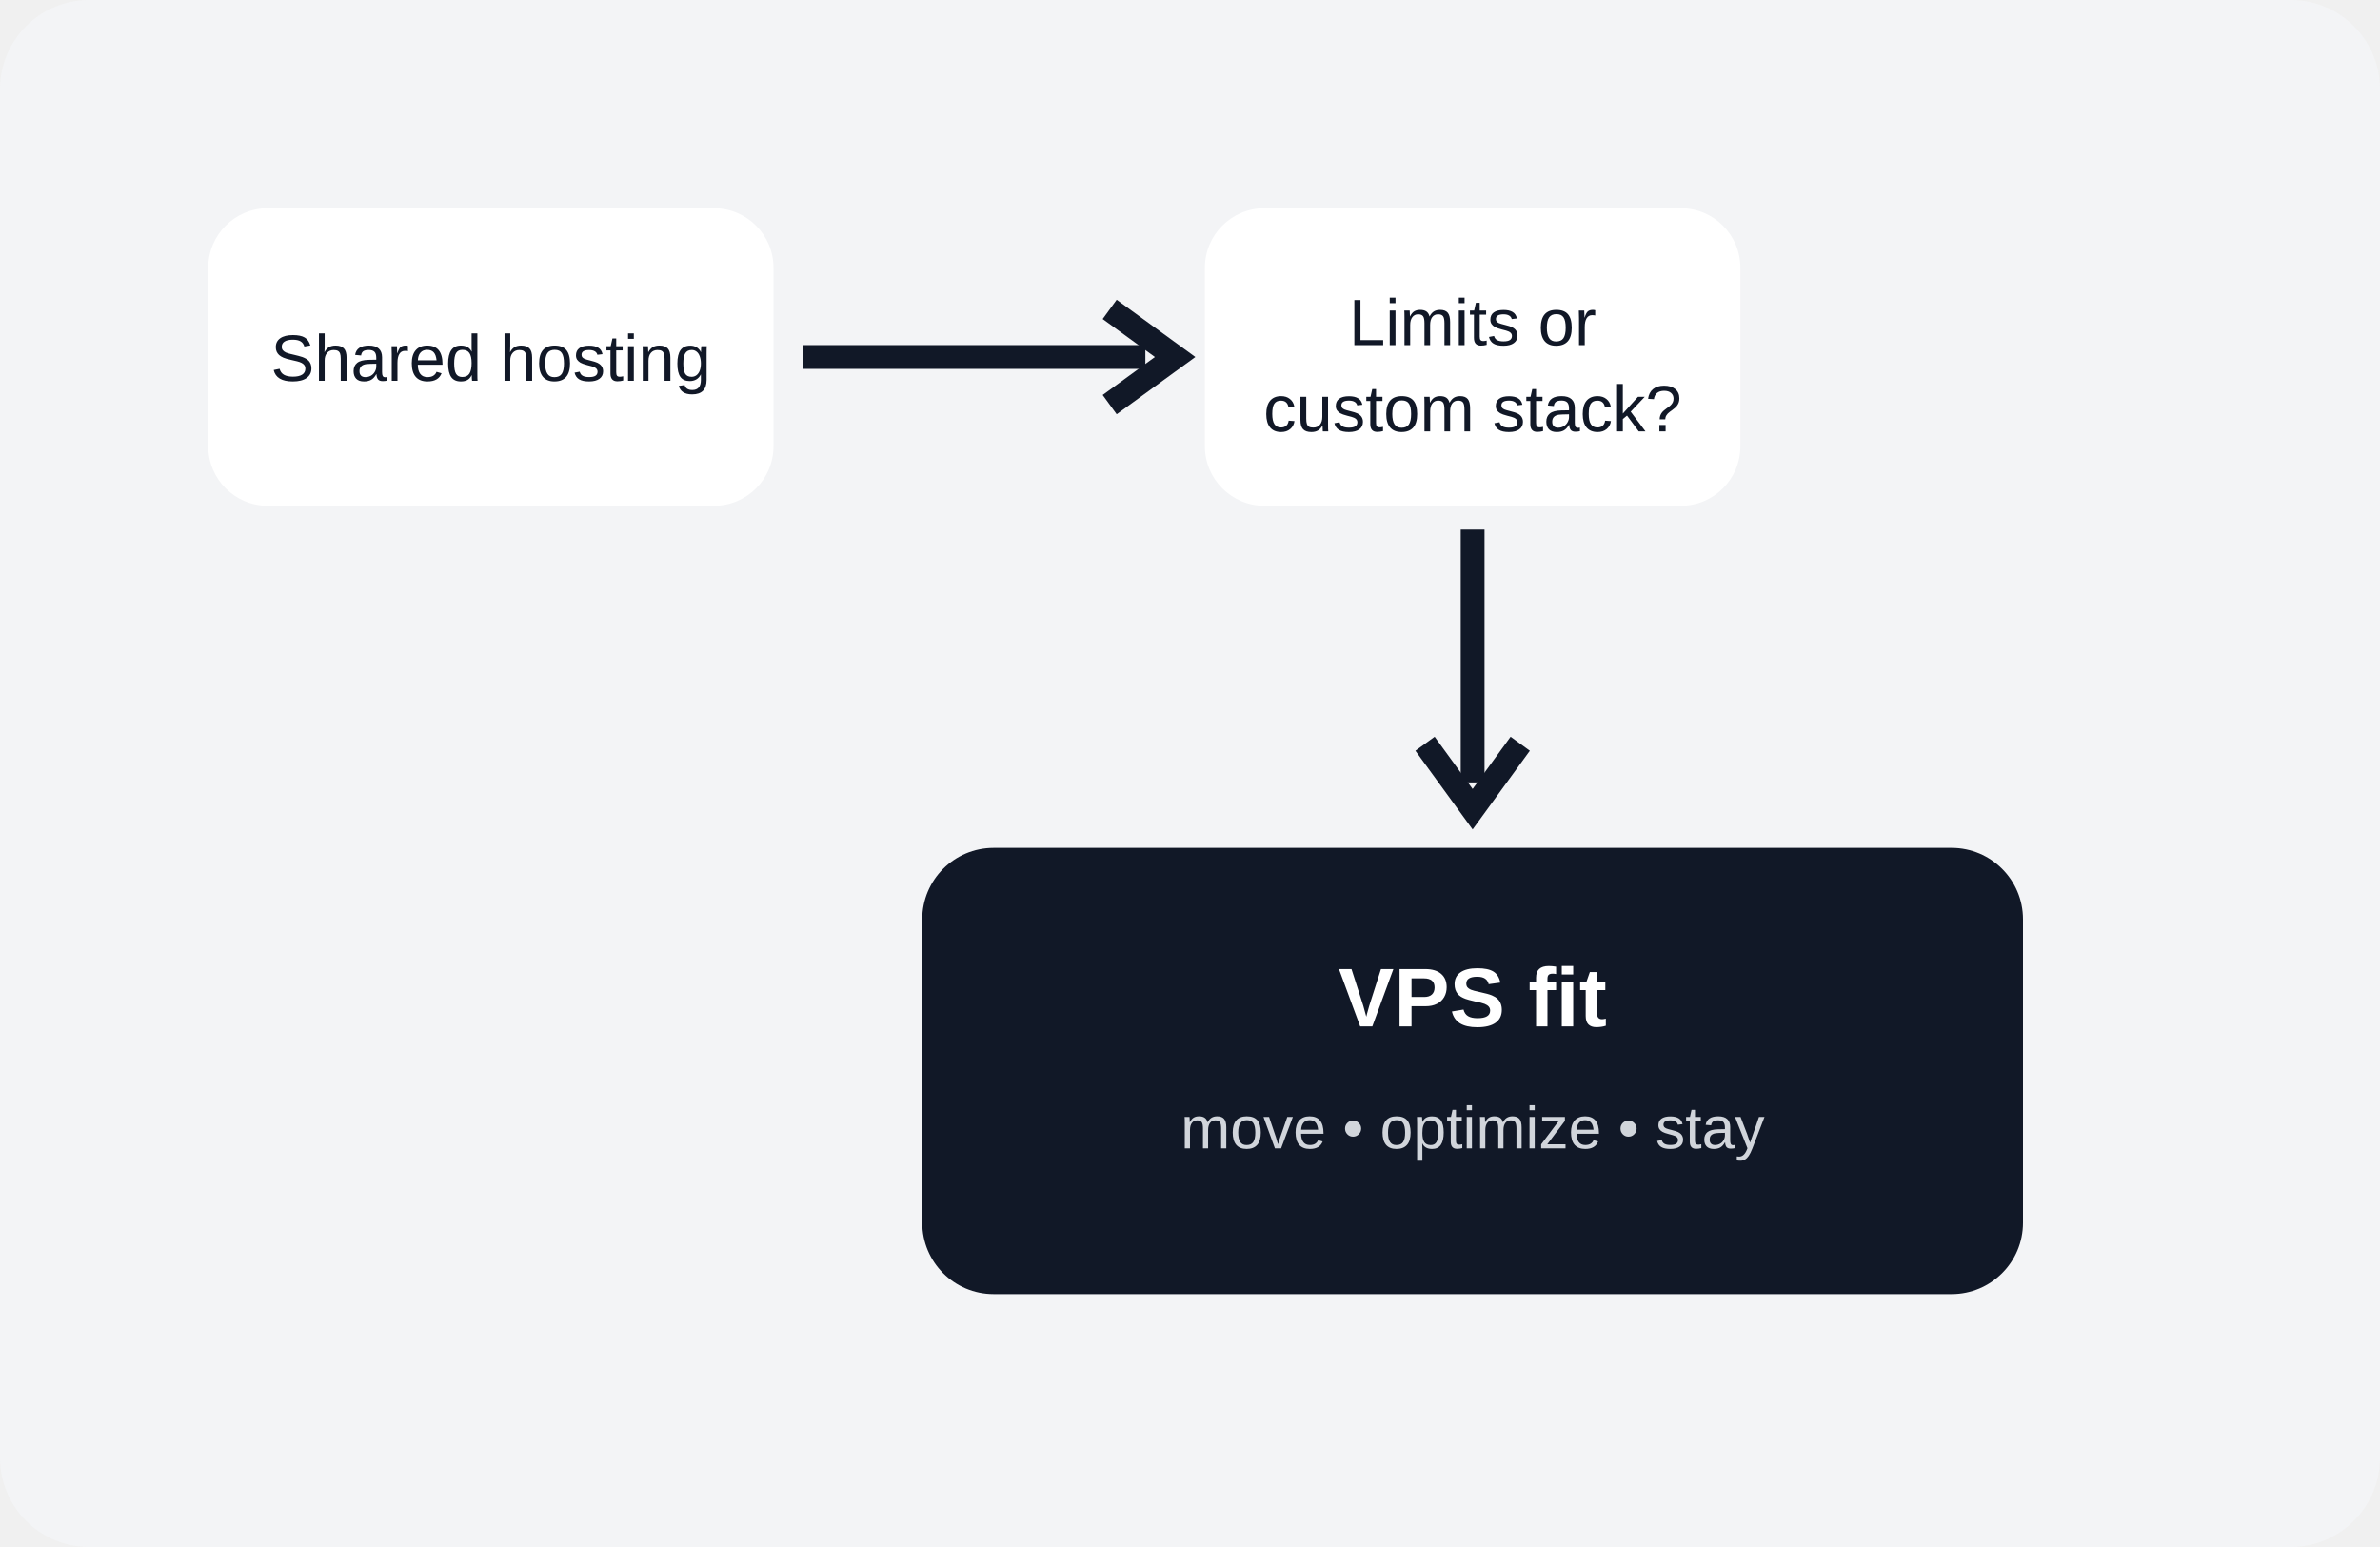
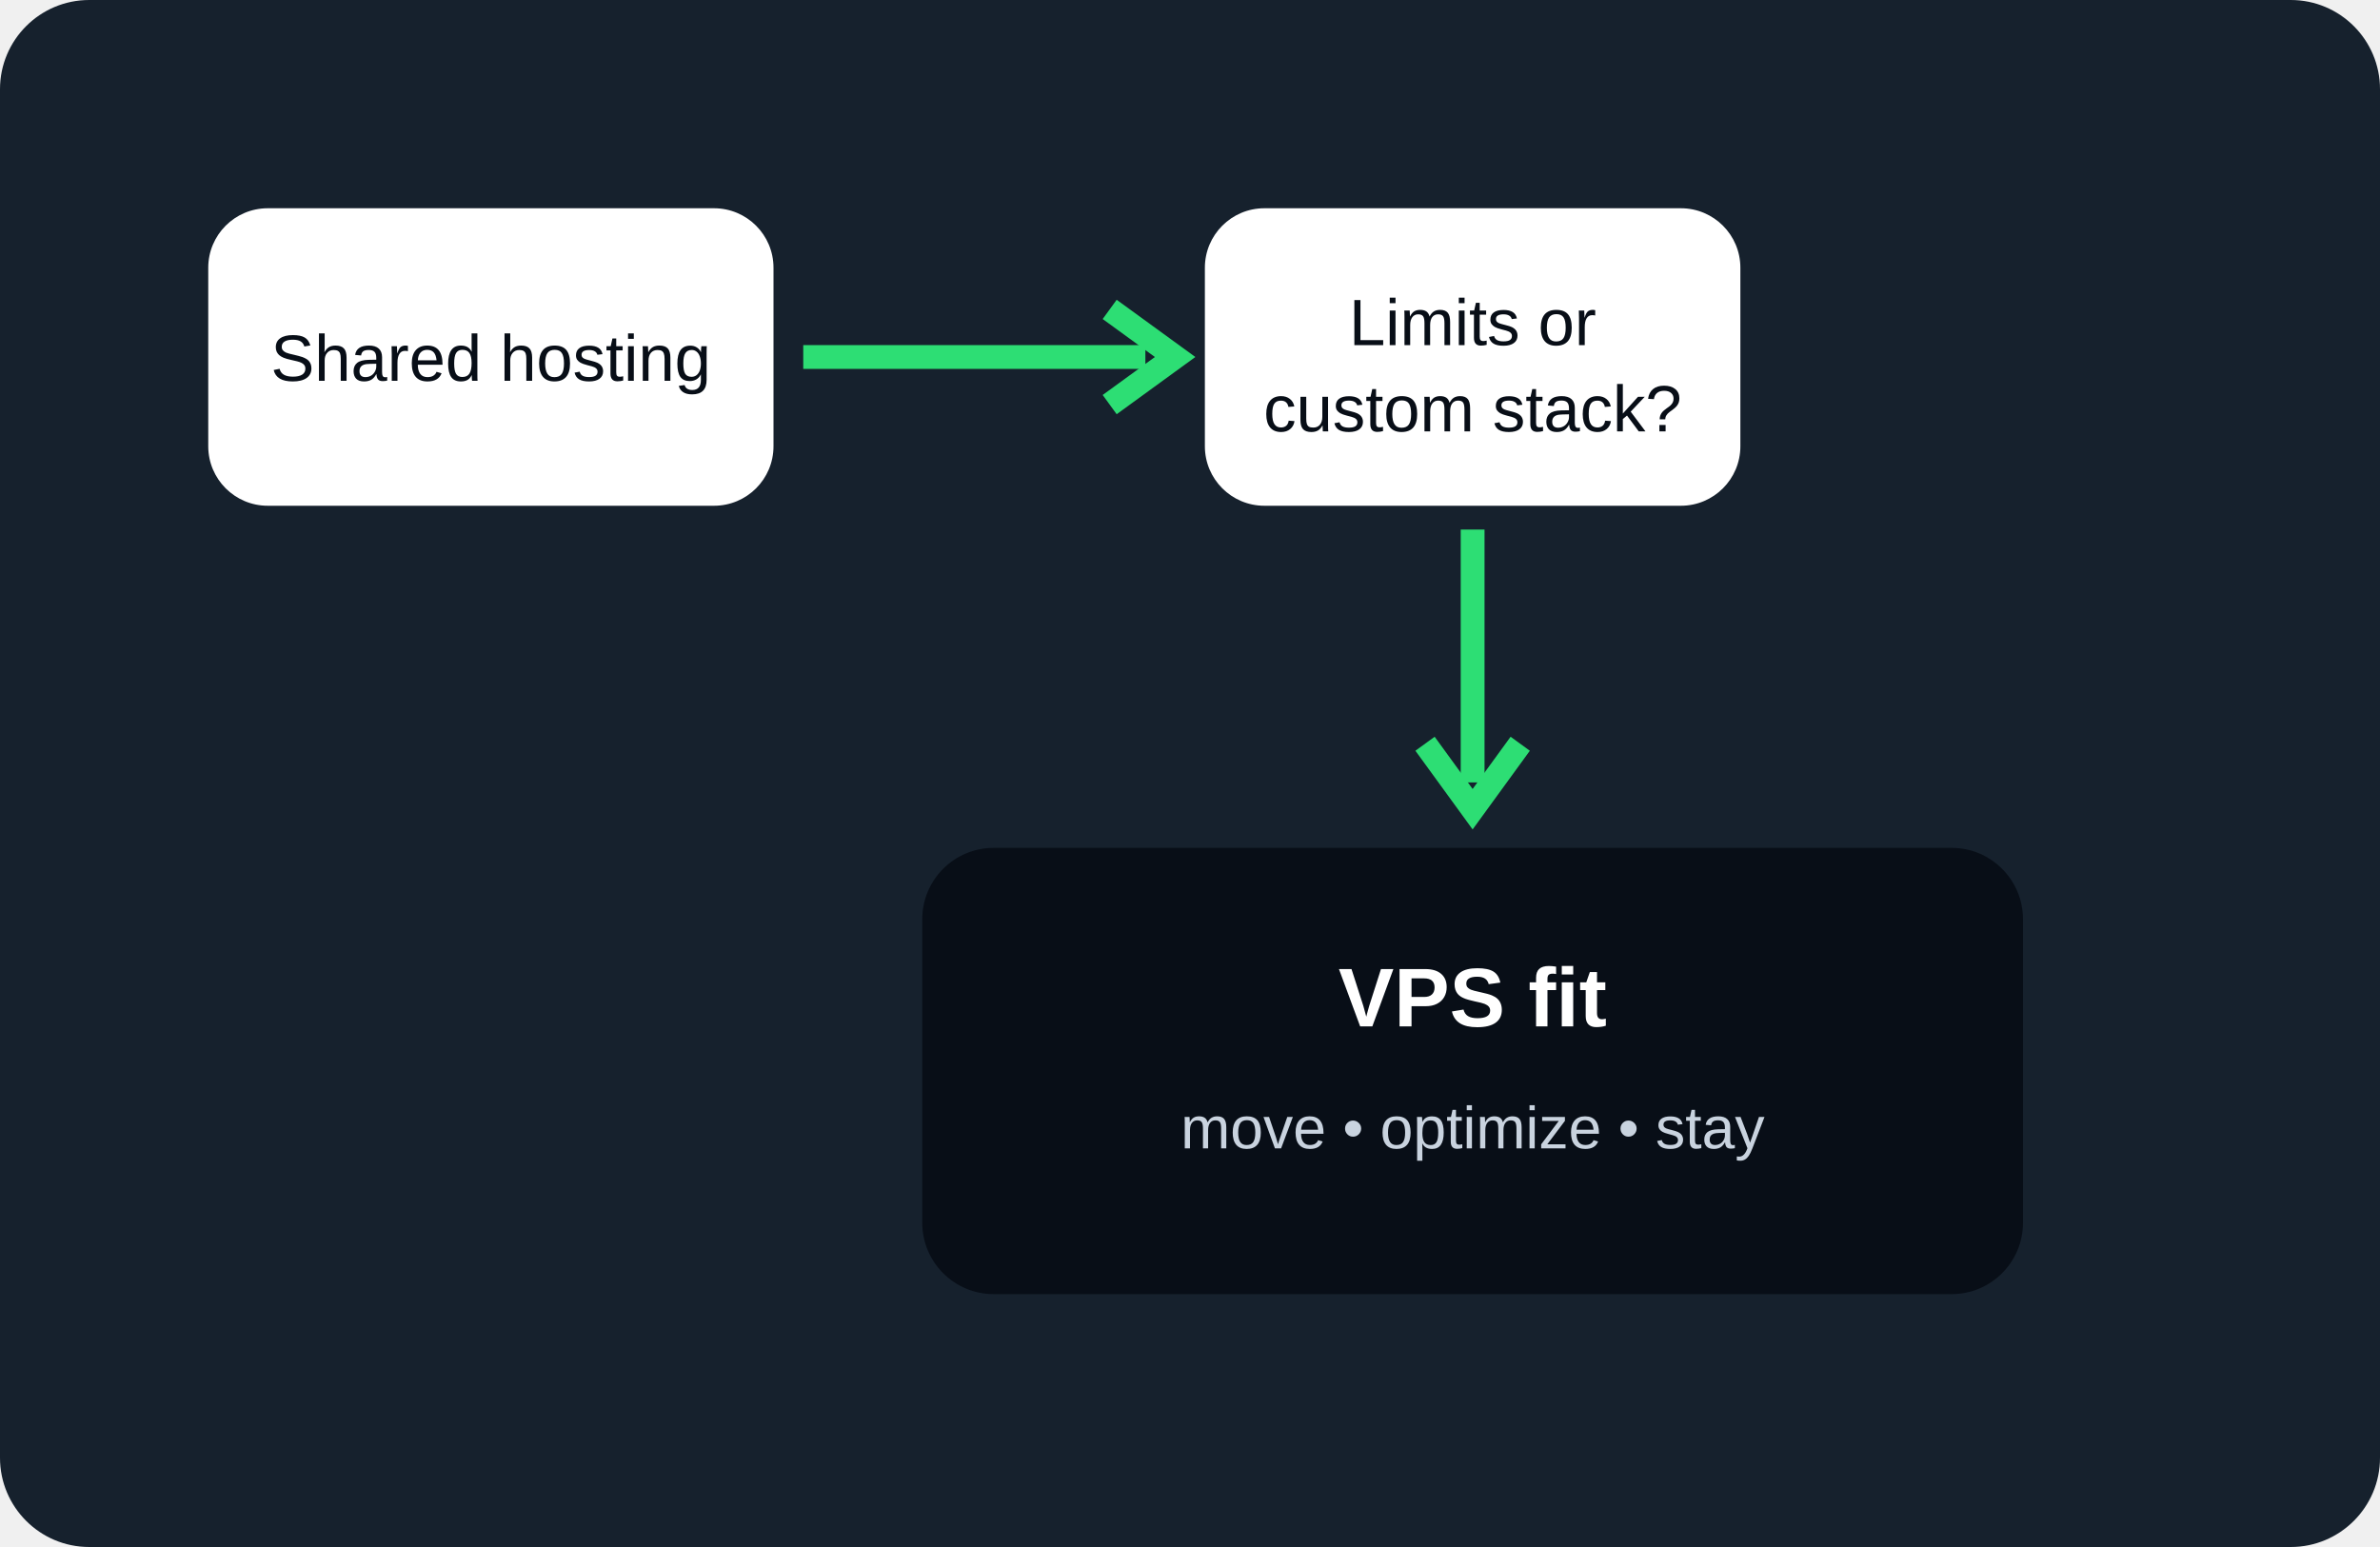
<svg xmlns="http://www.w3.org/2000/svg" viewBox="0 0 800 520" role="img" aria-labelledby="t">
-   <rect width="800" height="520" rx="30" fill="#f3f4f6" />
+   <rect width="800" height="520" rx="30" fill="#16212d" />
  <rect x="70" y="70" width="190" height="100" rx="20" fill="#fff" />
-   <text x="165" y="128" font-family="Arial,sans-serif" font-size="22" text-anchor="middle" fill="#111827">Shared hosting</text>
-   <path d="M270 120h115" stroke="#111827" stroke-width="8" />
-   <path d="m373 104 22 16-22 16" fill="none" stroke="#111827" stroke-width="8" />
+   <text x="165" y="128" font-family="Arial,sans-serif" font-size="22" text-anchor="middle" fill="#080e17">Shared hosting</text>
+   <path d="M270 120h115" stroke="#2dde74" stroke-width="8" />
+   <path d="m373 104 22 16-22 16" fill="none" stroke="#2dde74" stroke-width="8" />
  <rect x="405" y="70" width="180" height="100" rx="20" fill="#fff" />
-   <text x="495" y="116" font-family="Arial,sans-serif" font-size="22" text-anchor="middle" fill="#111827">Limits or</text>
-   <text x="495" y="145" font-family="Arial,sans-serif" font-size="22" text-anchor="middle" fill="#111827">custom stack?</text>
-   <path d="M495 178v85" stroke="#111827" stroke-width="8" />
-   <path d="m479 250 16 22 16-22" fill="none" stroke="#111827" stroke-width="8" />
-   <rect x="310" y="285" width="370" height="150" rx="24" fill="#111827" />
+   <text x="495" y="116" font-family="Arial,sans-serif" font-size="22" text-anchor="middle" fill="#080e17">Limits or</text>
+   <text x="495" y="145" font-family="Arial,sans-serif" font-size="22" text-anchor="middle" fill="#080e17">custom stack?</text>
+   <path d="M495 178v85" stroke="#2dde74" stroke-width="8" />
+   <path d="m479 250 16 22 16-22" fill="none" stroke="#2dde74" stroke-width="8" />
+   <rect x="310" y="285" width="370" height="150" rx="24" fill="#080e17" />
  <text x="495" y="345" font-family="Arial,sans-serif" font-size="28" font-weight="700" text-anchor="middle" fill="#fff">VPS fit</text>
-   <text x="495" y="386" font-family="Arial,sans-serif" font-size="20" text-anchor="middle" fill="#d1d5db">move • optimize • stay</text>
+   <text x="495" y="386" font-family="Arial,sans-serif" font-size="20" text-anchor="middle" fill="#c9d3df">move • optimize • stay</text>
</svg>
